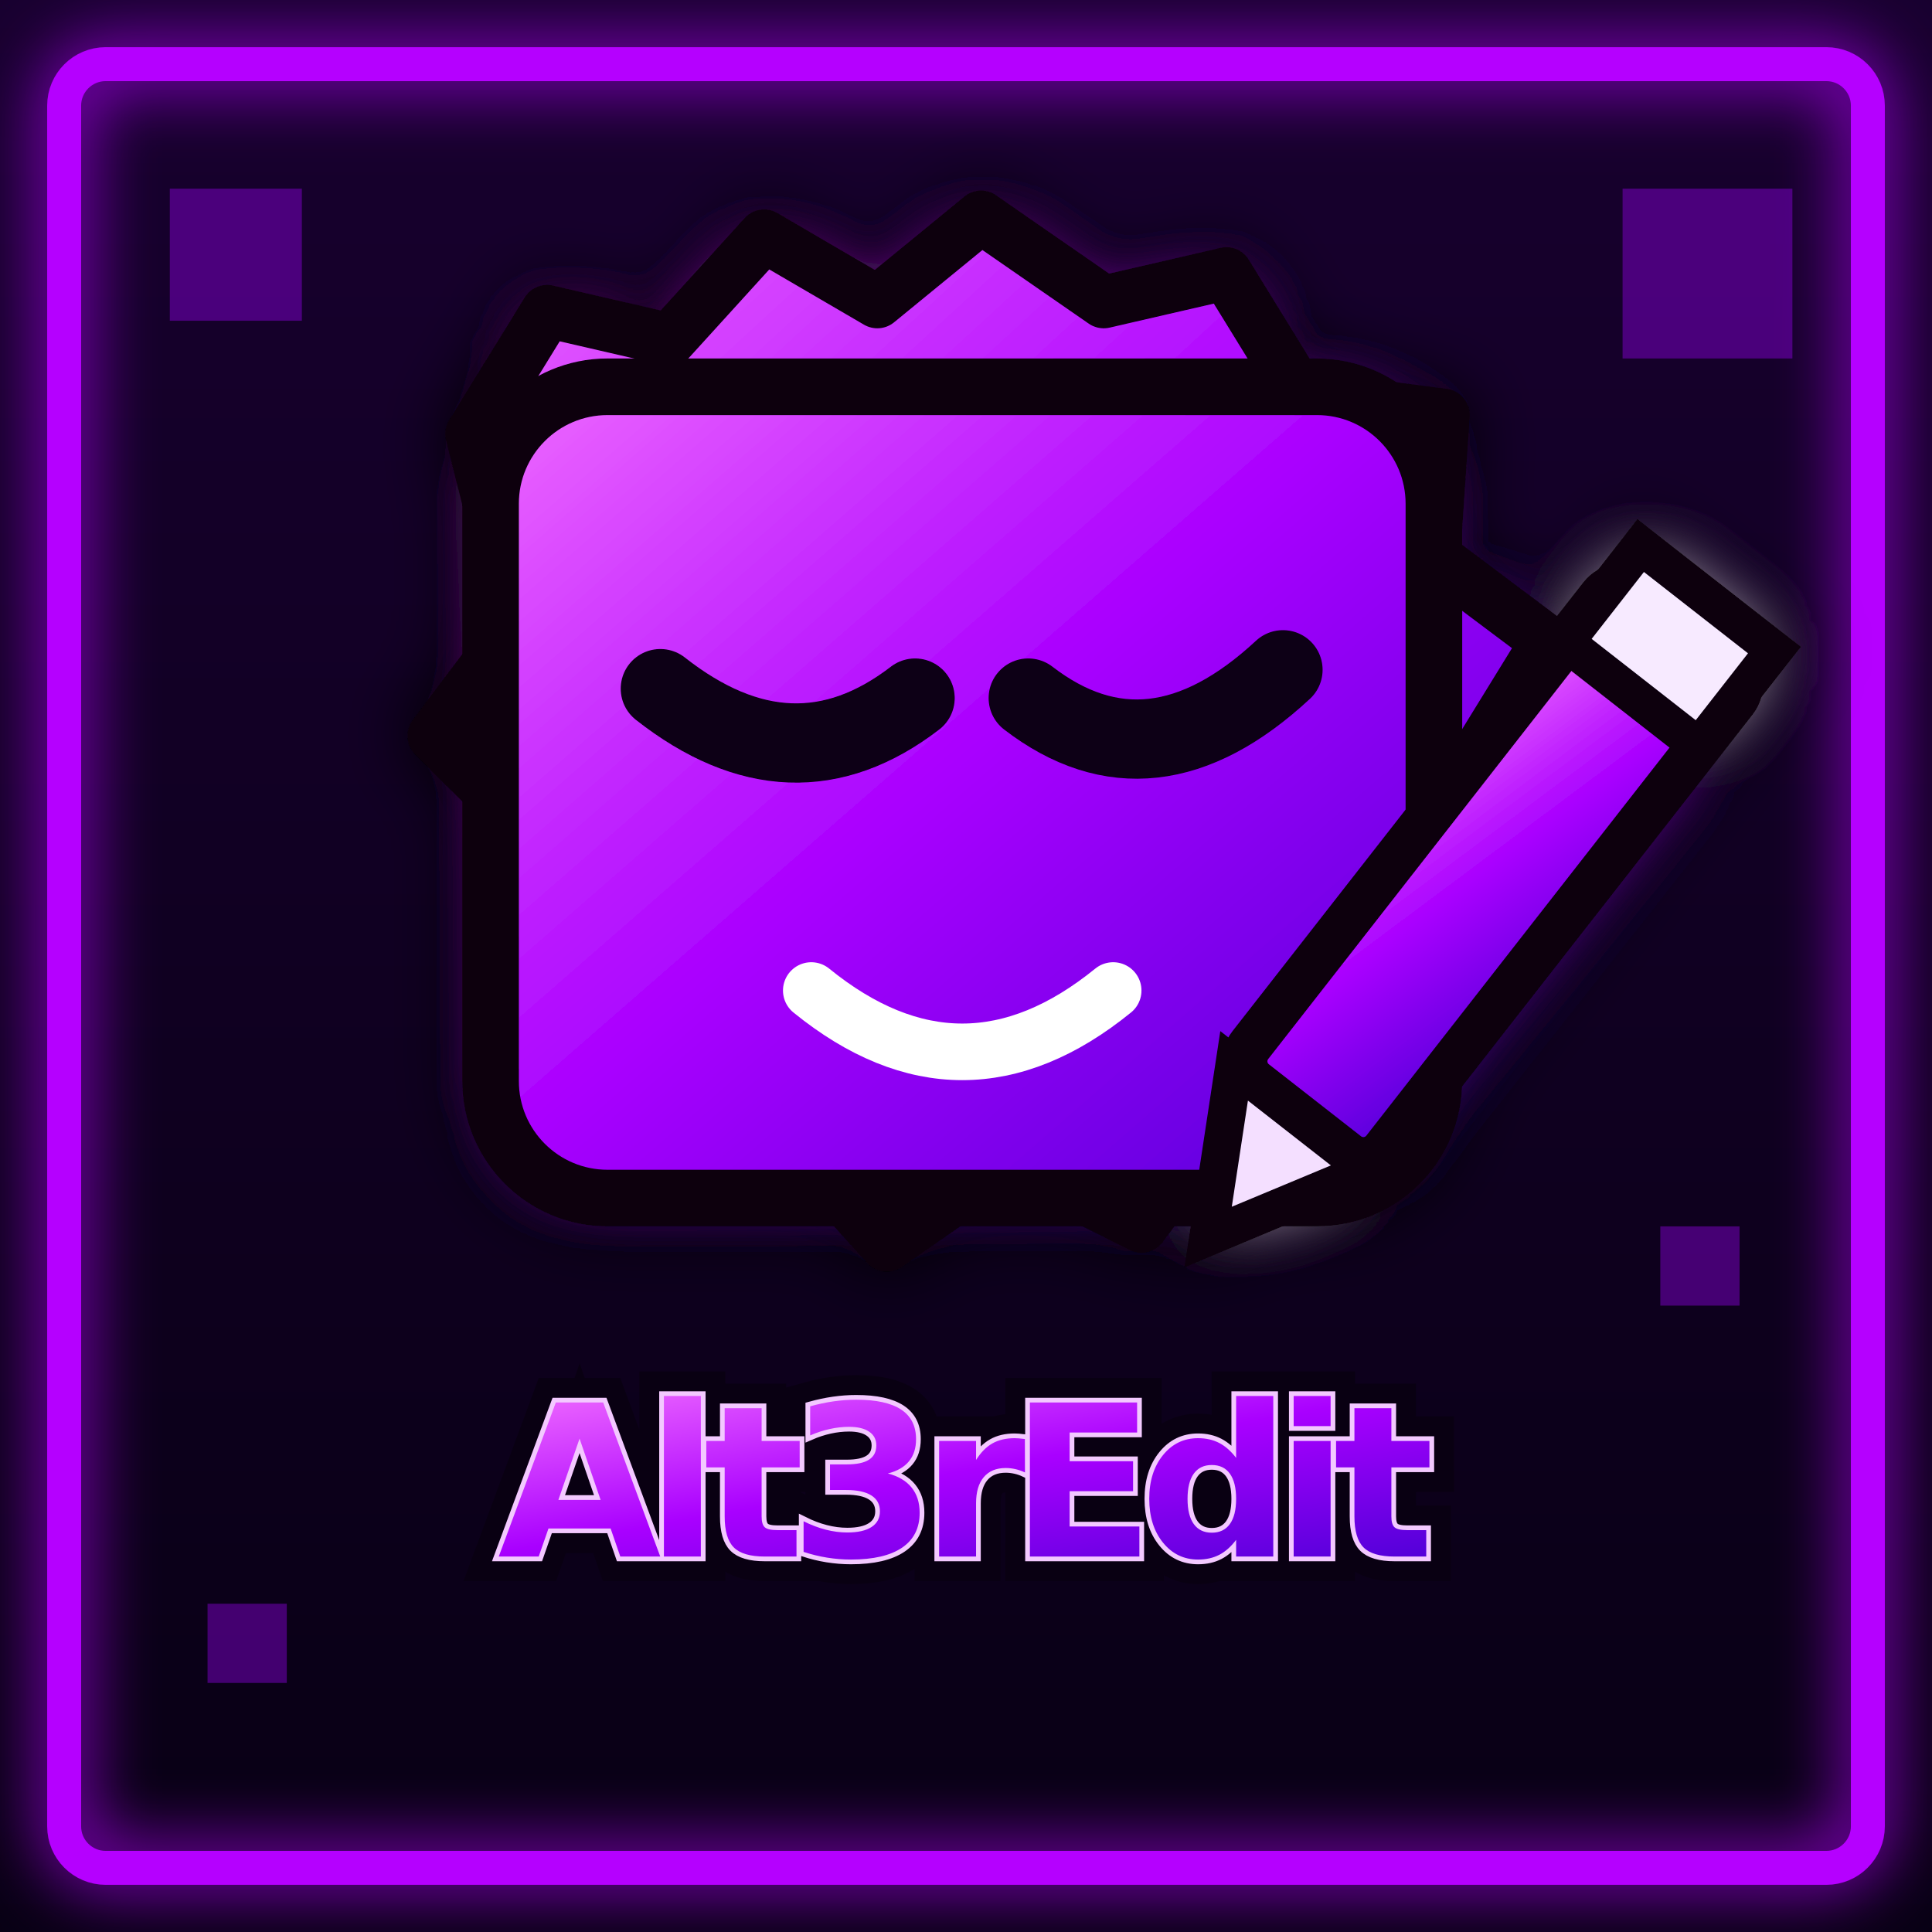
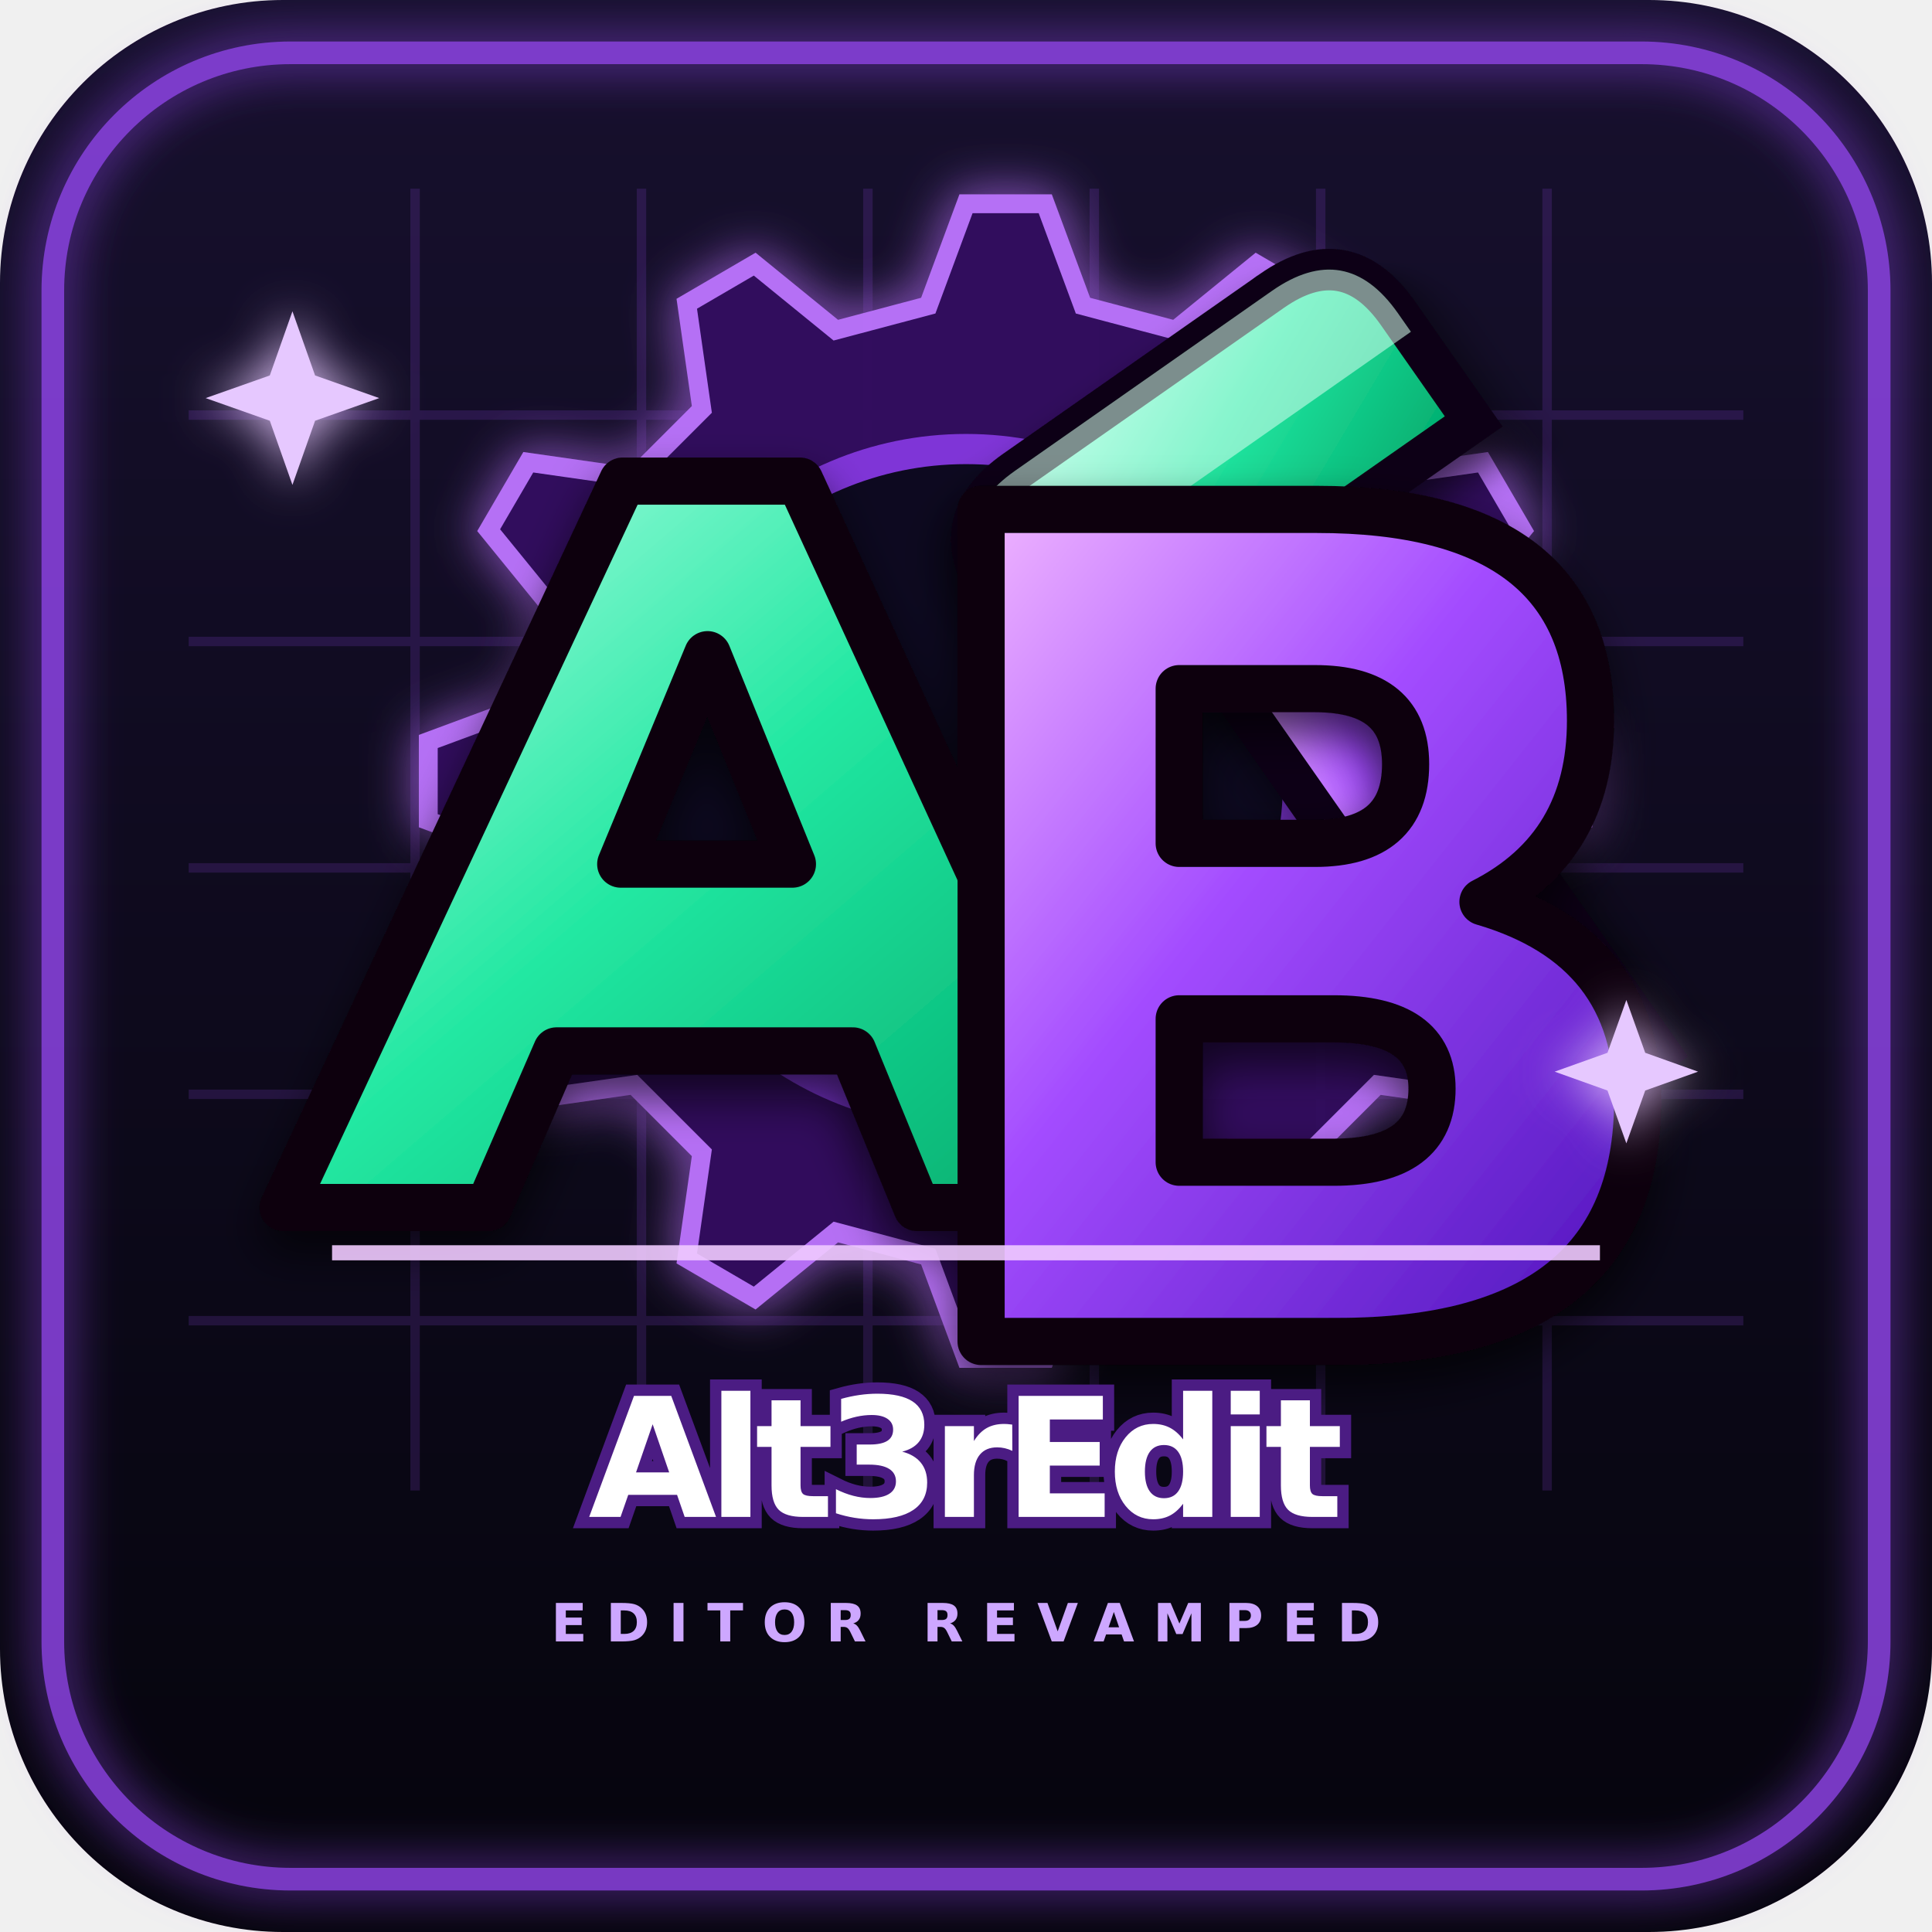
<svg xmlns="http://www.w3.org/2000/svg" width="1024" height="1024" viewBox="0 0 1024 1024">
  <defs>
    <linearGradient id="bg" x2="0" y2="1">
-       <stop stop-color="#18002f" />
-       <stop offset="1" stop-color="#080014" />
+       <stop stop-color="#17102e" />
+       <stop offset="1" stop-color="#05040c" />
    </linearGradient>
-     <linearGradient id="violet" x2="1" y2="1">
-       <stop stop-color="#f06bff" />
-       <stop offset=".48" stop-color="#a900ff" />
-       <stop offset="1" stop-color="#5100d8" />
+     <linearGradient id="violet" x1="0" y1="0" x2="1" y2="1">
+       <stop stop-color="#f0b5ff" />
+       <stop offset=".42" stop-color="#a34cff" />
+       <stop offset="1" stop-color="#4c13b9" />
+     </linearGradient>
+     <linearGradient id="mint" x1="0" y1="0" x2="1" y2="1">
+       <stop stop-color="#b7ffe9" />
+       <stop offset=".48" stop-color="#23e8a2" />
+       <stop offset="1" stop-color="#00a96b" />
    </linearGradient>
    <filter id="glow" x="-40%" y="-40%" width="180%" height="180%">
-       <feGaussianBlur stdDeviation="18" result="b" />
+       <feGaussianBlur stdDeviation="13" result="b" />
      <feMerge>
        <feMergeNode in="b" />
        <feMergeNode in="SourceGraphic" />
      </feMerge>
    </filter>
+     <filter id="shadow" x="-30%" y="-30%" width="160%" height="160%">
+       <feGaussianBlur in="SourceAlpha" stdDeviation="12" />
+       <feOffset dy="12" />
+       <feComponentTransfer>
+         <feFuncA type="linear" slope=".65" />
+       </feComponentTransfer>
+       <feMerge>
+         <feMergeNode />
+         <feMergeNode in="SourceGraphic" />
+       </feMerge>
+     </filter>
  </defs>
-   <rect width="1024" height="1024" rx="0" fill="url(#bg)" />
-   <rect x="34" y="34" width="956" height="956" rx="22" fill="none" stroke="#b500ff" stroke-width="18" filter="url(#glow)" />
-   <g opacity=".38" fill="#a000ff">
-     <rect x="90" y="100" width="70" height="70" />
-     <rect x="860" y="100" width="90" height="90" />
-     <rect x="880" y="650" width="42" height="42" />
-     <rect x="110" y="850" width="42" height="42" />
+   <rect width="1024" height="1024" rx="150" fill="url(#bg)" />
+   <rect x="28" y="28" width="968" height="968" rx="126" fill="none" stroke="#9d4cff" stroke-width="12" opacity=".75" filter="url(#glow)" />
+   <g opacity=".16" stroke="#9d4cff" stroke-width="5">
+     <path d="M100 220H924M100 340H924M100 460H924M100 580H924M100 700H924M220 100V790M340 100V790M460 100V790M580 100V790M700 100V790M820 100V790" />
  </g>
-   <g transform="translate(0,-30)" filter="url(#glow)">
-     <path d="M250 260 L290 195 355 210 405 155 465 190 520 145 585 190 650 175 690 240 765 250 760 325 820 370 780 435 805 500 735 540 725 615 650 620 605 680 535 645 470 690 420 635 345 650 330 575 260 545 285 475 230 420 275 360Z" fill="url(#violet)" stroke="#08000e" stroke-width="28" stroke-linejoin="round" />
-     <rect x="260" y="235" width="500" height="430" rx="62" fill="url(#violet)" stroke="#08000e" stroke-width="30" />
-     <path d="M350 395 Q420 450 485 400" fill="none" stroke="#090012" stroke-width="42" stroke-linecap="round" />
-     <path d="M545 400 Q610 450 680 385" fill="none" stroke="#090012" stroke-width="42" stroke-linecap="round" />
-     <path d="M430 555 Q510 620 590 555" fill="none" stroke="#fff" stroke-width="30" stroke-linecap="round" />
-     <g transform="rotate(38 760 500)">
-       <rect x="735" y="310" width="90" height="330" rx="14" fill="url(#violet)" stroke="#08000e" stroke-width="24" />
-       <path d="M735 640 L780 720 825 640Z" fill="#f4dfff" stroke="#08000e" stroke-width="20" />
-       <rect x="735" y="290" width="90" height="65" fill="#f7eaff" stroke="#08000e" stroke-width="20" />
-     </g>
+   <path d="M512 108l42 0 20 54 49 13 43-35 36 21-8 56 36 36 56-8 21 36-35 43 13 49 54 20v42l-54 20-13 49 35 43-21 36-56-8-36 36 8 56-36 21-43-35-49 13-20 54h-42l-20-54-49-13-43 35-36-21 8-56-36-36-56 8-21-36 35-43-13-49-54-20v-42l54-20 13-49-35-43 21-36 56 8 36-36-8-56 36-21 43 35 49-13z" fill="#30105e" stroke="#bd75ff" stroke-width="10" filter="url(#glow)" opacity=".95" />
+   <circle cx="512" cy="414" r="176" fill="#0d0920" stroke="#7f35d7" stroke-width="16" />
+   <g transform="translate(0 0) rotate(-35 700 390)" filter="url(#shadow)">
+     <path d="M675 280h76v350h-76z" rx="24" fill="url(#violet)" stroke="#090513" stroke-width="22" />
+     <path d="M600 230q0-48 48-48h166q48 0 48 48v70H600z" fill="url(#mint)" stroke="#090513" stroke-width="22" />
+     <path d="M648 182h166q48 0 48 48v12H600v-12q0-48 48-48z" fill="#d8fff1" opacity=".55" />
  </g>
-   <text x="512" y="825" text-anchor="middle" font-family="DejaVu Sans,Arial,sans-serif" font-size="112" font-weight="900" letter-spacing="-8" fill="url(#violet)" stroke="#090012" stroke-width="26" paint-order="stroke">Alt3rEdit</text>
-   <text x="512" y="825" text-anchor="middle" font-family="DejaVu Sans,Arial,sans-serif" font-size="112" font-weight="900" letter-spacing="-8" fill="url(#violet)" stroke="#f3c9ff" stroke-width="5" paint-order="stroke">Alt3rEdit</text>
+   <g filter="url(#shadow)" stroke="#080510" stroke-width="25" stroke-linejoin="round">
+     <path d="M150 640L330 255h94l177 385H486l-34-83H295l-36 83z M329 458h91l-45-111z" fill="url(#mint)" />
+     <path d="M520 270h178q145 0 145 112 0 67-57 96 82 24 82 105 0 128-159 128H520z M625 365v82h72q48 0 48-42 0-40-48-40z M625 540v76h82q52 0 52-39 0-37-52-37z" fill="url(#violet)" />
+   </g>
+   <path d="M176 664h672" stroke="#f0caff" stroke-width="8" opacity=".9" />
+   <text x="512" y="804" text-anchor="middle" font-family="DejaVu Sans,Arial,sans-serif" font-size="88" font-weight="900" letter-spacing="-5" fill="#fff" stroke="#4b1c83" stroke-width="12" paint-order="stroke">Alt3rEdit</text>
+   <text x="512" y="870" text-anchor="middle" font-family="DejaVu Sans,Arial,sans-serif" font-size="28" font-weight="700" letter-spacing="10" fill="#cda7ff">EDITOR REVAMPED</text>
+   <g fill="#e6c8ff" filter="url(#glow)">
+     <path d="M155 165l12 34 34 12-34 12-12 34-12-34-34-12 34-12z" />
+     <path d="M862 530l10 28 28 10-28 10-10 28-10-28-28-10 28-10z" />
+   </g>
</svg>
